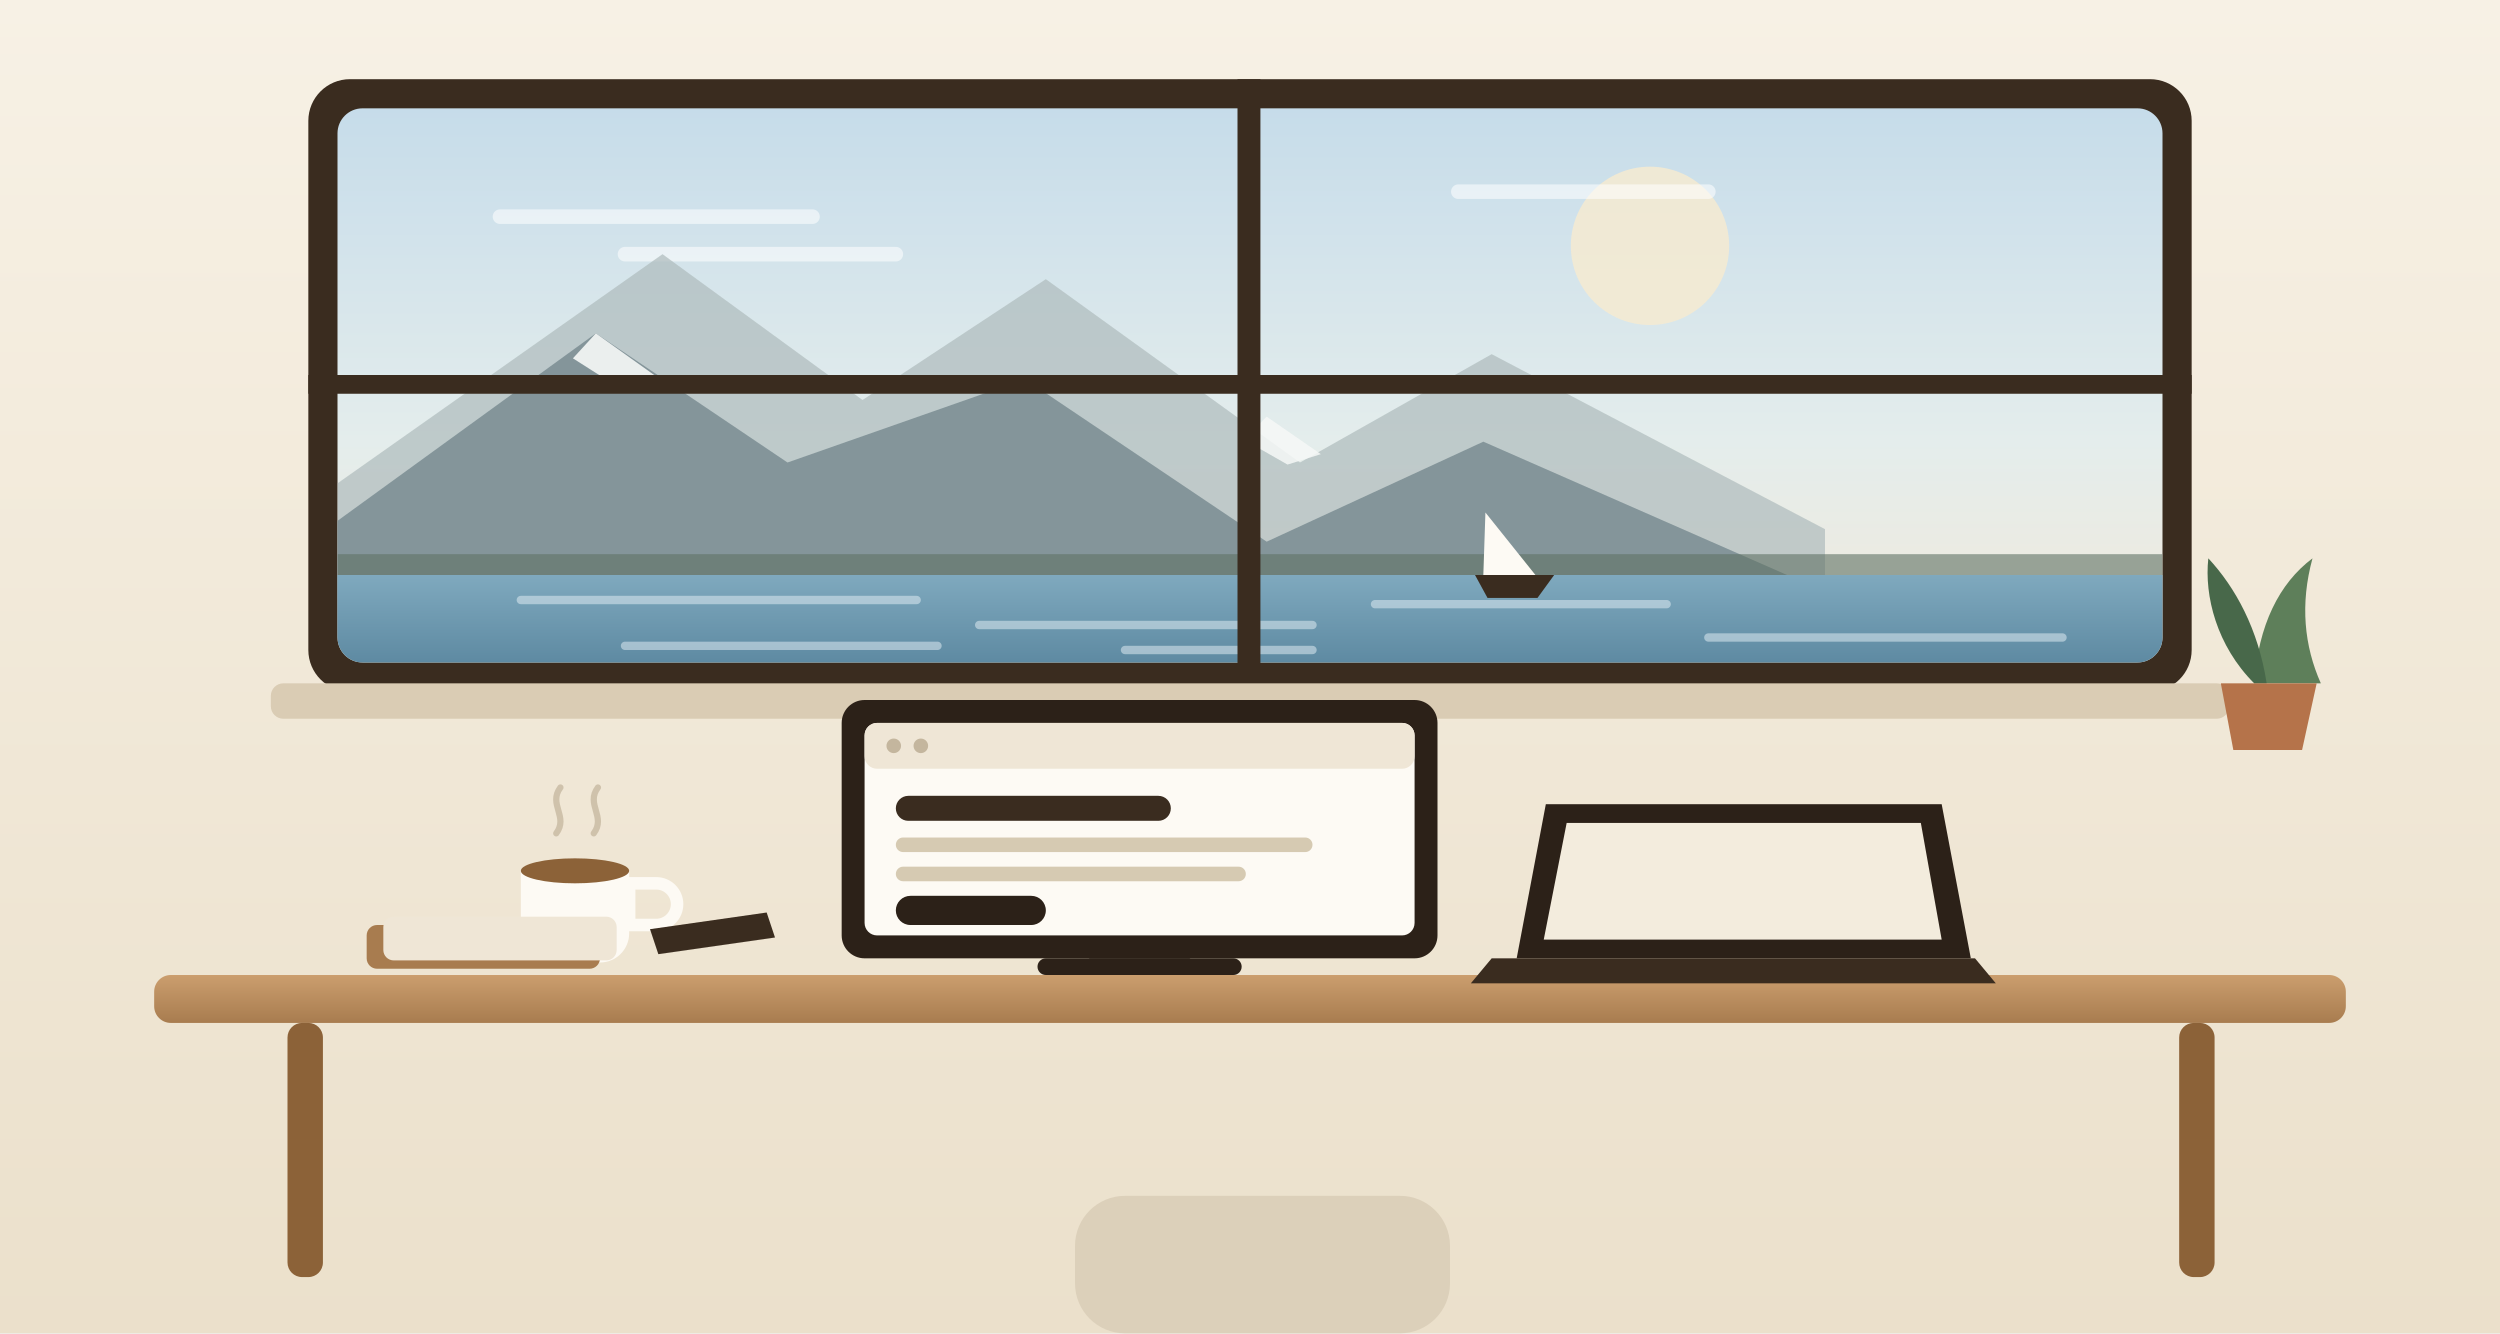
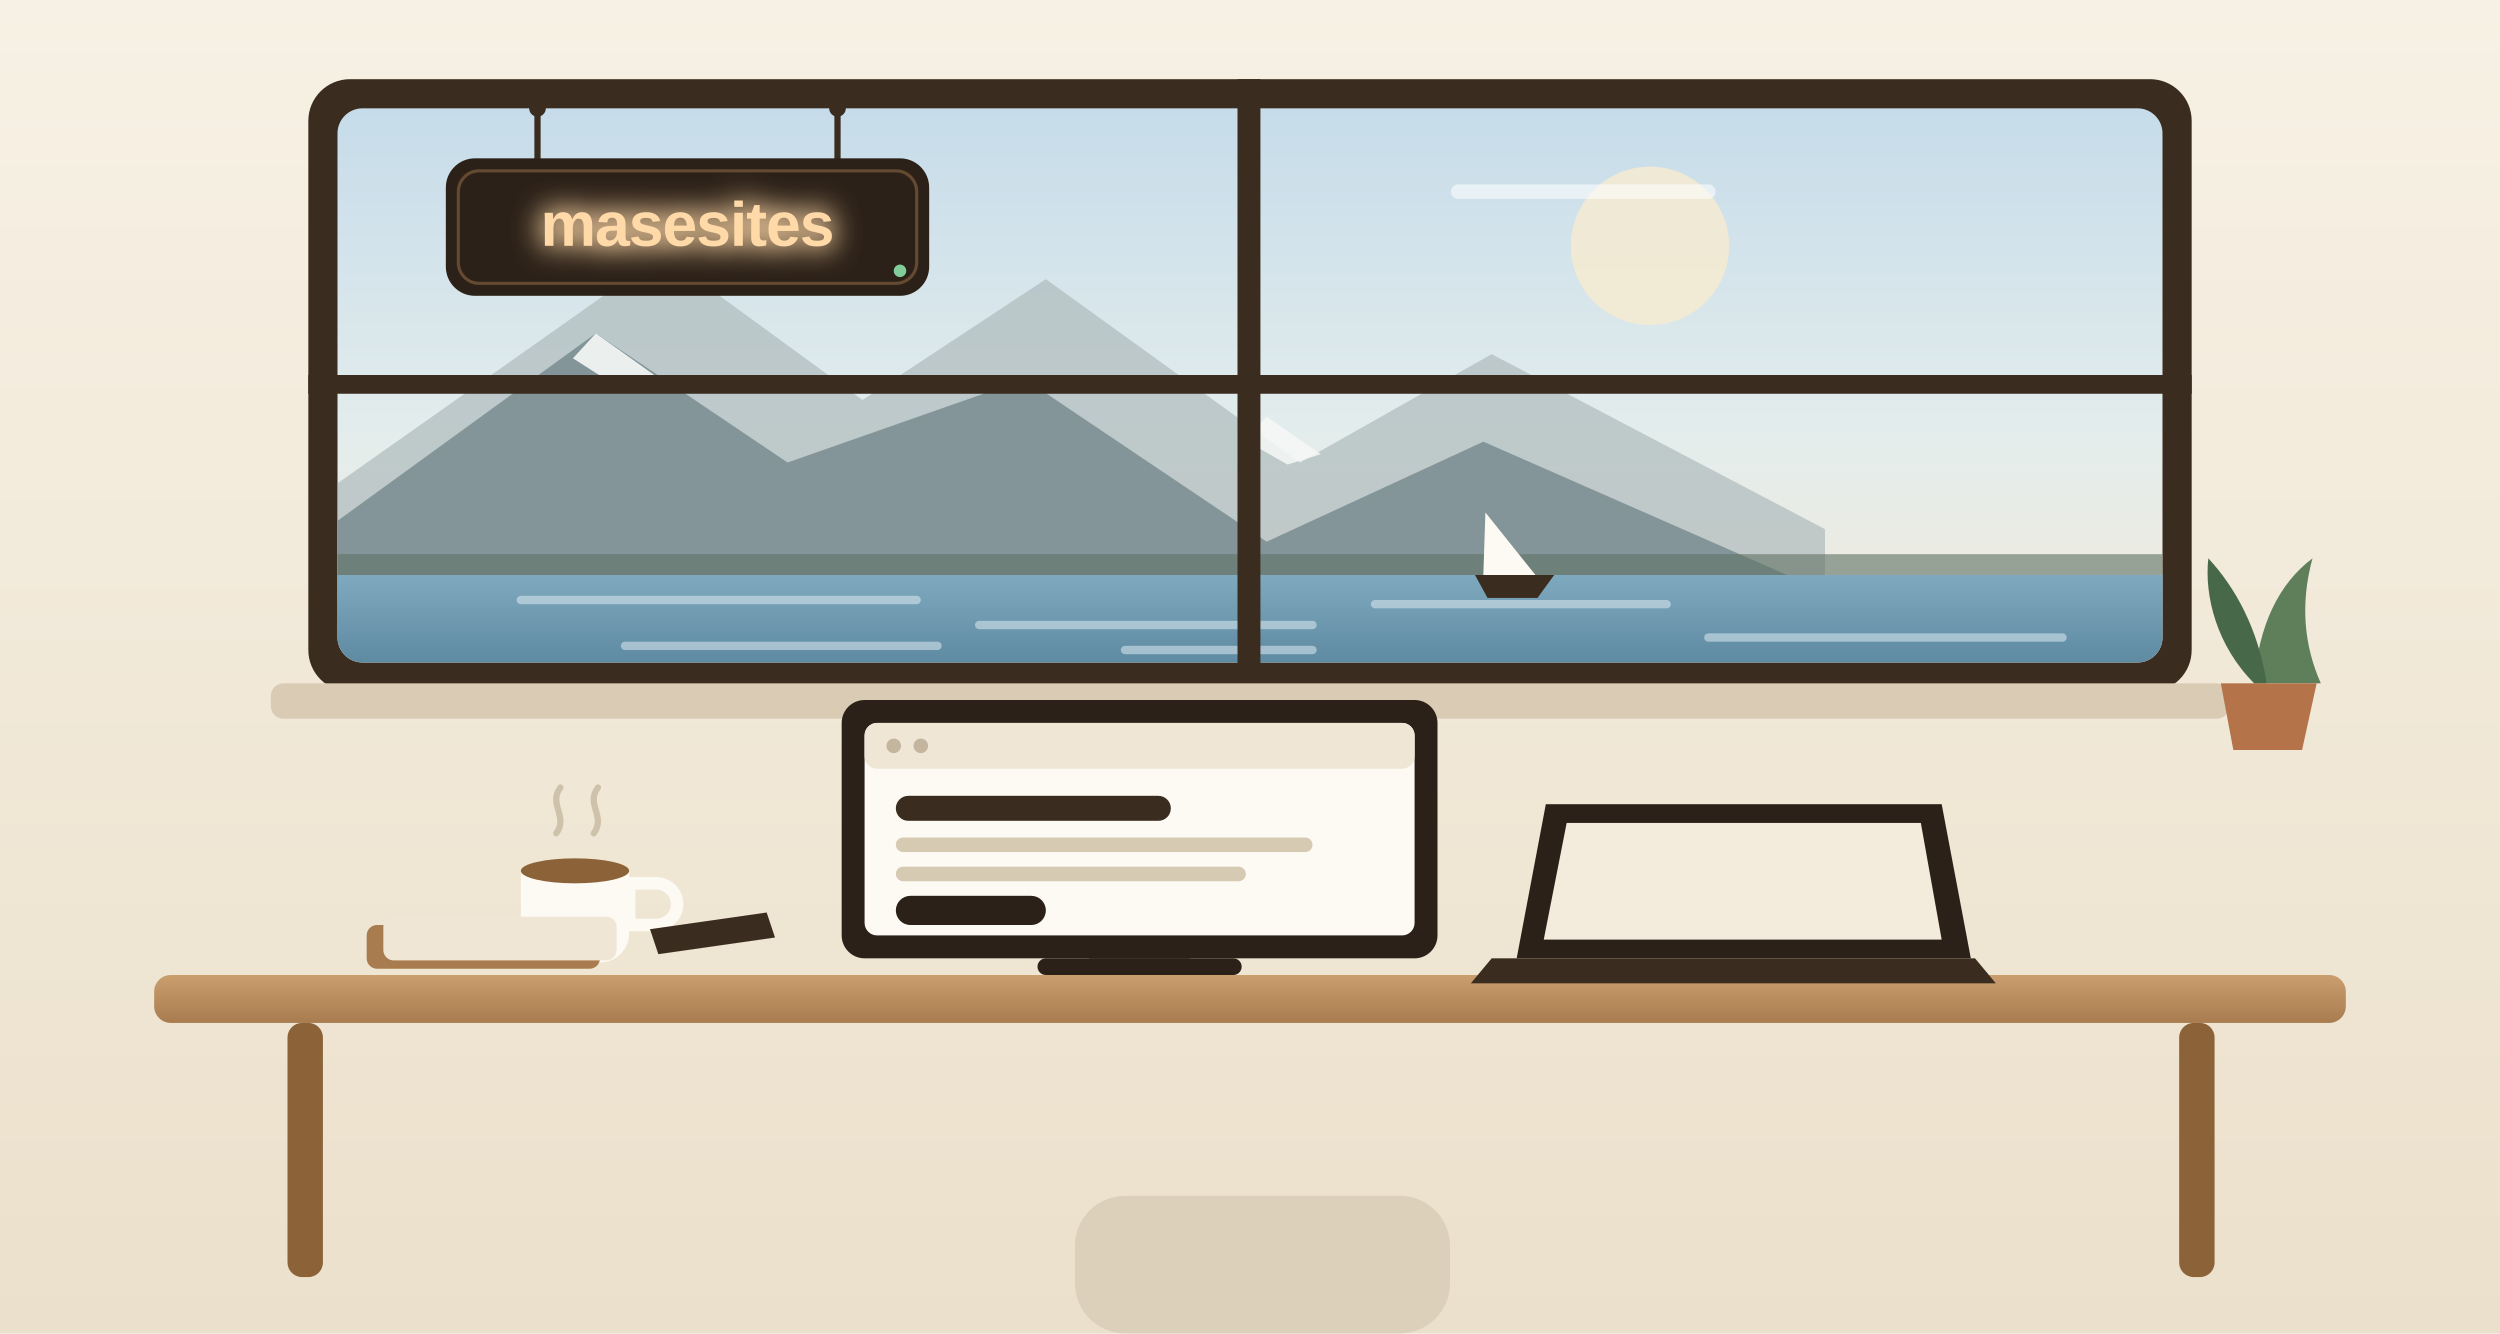
<svg xmlns="http://www.w3.org/2000/svg" viewBox="0 0 1200 640" width="1200" height="640" role="img" aria-label="Illustration unseres Büros: Schreibtisch am Fenster mit Blick auf einen Schweizer See und die Berge">
  <defs>
    <linearGradient id="wand" x1="0" y1="0" x2="0" y2="1">
      <stop offset="0" stop-color="#F7F1E5" />
      <stop offset="1" stop-color="#EBE0CB" />
    </linearGradient>
    <linearGradient id="himmel" x1="0" y1="0" x2="0" y2="1">
      <stop offset="0" stop-color="#C6DCEA" />
      <stop offset="0.6" stop-color="#E4EDEC" />
      <stop offset="1" stop-color="#F2E9DA" />
    </linearGradient>
    <linearGradient id="see" x1="0" y1="0" x2="0" y2="1">
      <stop offset="0" stop-color="#7FA9BE" />
      <stop offset="1" stop-color="#5E8AA2" />
    </linearGradient>
    <linearGradient id="tisch" x1="0" y1="0" x2="0" y2="1">
      <stop offset="0" stop-color="#CB9E6E" />
      <stop offset="1" stop-color="#A87C4F" />
    </linearGradient>
+     <filter id="neonSchein" x="-60%" y="-120%" width="220%" height="340%">
+       <feGaussianBlur stdDeviation="7" result="weich" />
+       <feMerge>
+         <feMergeNode in="weich" />
+         <feMergeNode in="weich" />
+         <feMergeNode in="SourceGraphic" />
+       </feMerge>
+     </filter>
    <clipPath id="scheibe">
      <rect x="162" y="52" width="876" height="266" rx="12" />
    </clipPath>
  </defs>
  <rect width="1200" height="640" fill="url(#wand)" />
  <rect x="148" y="38" width="904" height="294" rx="20" fill="#3A2C1F" />
  <g clip-path="url(#scheibe)">
    <rect x="162" y="52" width="876" height="266" fill="url(#himmel)" />
    <circle cx="792" cy="118" r="38" fill="#F8EBCF" opacity=".8" />
    <path d="M240 104h150M300 122h130M700 92h120" stroke="#FFFFFF" stroke-width="7" stroke-linecap="round" opacity=".55" />
    <path d="M162 232L318 122l96 70 88-58 122 88 92-52 160 84v34H162z" fill="#AEBBBC" opacity=".7" />
    <path d="M162 250L286 160l92 62 114-40 116 78 104-48 164 72v22H162z" fill="#84959A" />
    <path d="M286 160l28 20-17 6-22-14z" fill="#F6F8F7" opacity=".9" />
    <path d="M492 260l-1-1 1 1z" fill="#F6F8F7" />
    <path d="M608 200l26 18-16 5-21-12z" fill="#F6F8F7" opacity=".85" />
    <rect x="162" y="266" width="876" height="10" fill="#5F7264" opacity=".6" />
    <rect x="162" y="276" width="876" height="42" fill="url(#see)" />
    <path d="M250 288h190M470 300h160M300 310h150M660 290h140M820 306h170M540 312h90" stroke="#DCEAF1" stroke-width="4" stroke-linecap="round" opacity=".55" />
    <path d="M712 276l1-30 24 30z" fill="#FDFAF4" />
    <path d="M708 276h38l-8 11h-24z" fill="#3A2C1F" />
+   </g>
+   <g>
+     <path d="M258 52v26M402 52v26" stroke="#3A2C1F" stroke-width="3" stroke-linecap="round" />
+     <circle cx="258" cy="52" r="4" fill="#3A2C1F" />
+     <circle cx="402" cy="52" r="4" fill="#3A2C1F" />
+     <rect x="214" y="76" width="232" height="66" rx="14" fill="#2C2118" />
+     <rect x="220" y="82" width="220" height="54" rx="10" fill="none" stroke="#A87C4F" stroke-width="1.5" opacity=".45" />
+     <g filter="url(#neonSchein)">
+       <text x="330" y="118" text-anchor="middle" font-family="Outfit, 'Segoe UI', 'Trebuchet MS', Arial, sans-serif" font-size="30" font-weight="700" letter-spacing="-0.5" fill="#FFD9A8">masesites</text>
+     </g>
+     <circle cx="432" cy="130" r="3" fill="#8BE0A8" opacity=".9" />
  </g>
  <rect x="594" y="38" width="11" height="294" fill="#3A2C1F" />
  <rect x="148" y="180" width="904" height="9" fill="#3A2C1F" />
  <rect x="130" y="328" width="940" height="17" rx="6" fill="#DACCB4" />
  <path d="M1082 328c2-28 12-48 28-60-6 22-4 42 4 60z" fill="#5E7F5A" />
  <path d="M1082 328c-18-18-24-42-22-60 13 14 24 34 28 60z" fill="#48684A" />
  <path d="M1066 328h46l-7 32h-33z" fill="#B5734A" />
  <rect x="74" y="468" width="1052" height="23" rx="8" fill="url(#tisch)" />
  <rect x="138" y="491" width="17" height="122" rx="7" fill="#8C6238" />
  <rect x="1046" y="491" width="17" height="122" rx="7" fill="#8C6238" />
  <rect x="404" y="336" width="286" height="124" rx="11" fill="#2C2118" />
  <rect x="415" y="347" width="264" height="102" rx="6" fill="#FDFAF4" />
  <rect x="415" y="347" width="264" height="22" rx="6" fill="#EFE6D6" />
  <circle cx="429" cy="358" r="3.5" fill="#C4B69E" />
  <circle cx="442" cy="358" r="3.5" fill="#C4B69E" />
  <rect x="430" y="382" width="132" height="12" rx="6" fill="#3A2C1F" />
  <rect x="430" y="402" width="200" height="7" rx="3.5" fill="#D6CAB2" />
  <rect x="430" y="416" width="168" height="7" rx="3.5" fill="#D6CAB2" />
  <rect x="430" y="430" width="72" height="14" rx="7" fill="#2C2118" />
  <path d="M523 460h48l10 8h-68z" fill="#2C2118" />
  <rect x="498" y="460" width="98" height="8" rx="4" fill="#2C2118" />
  <path d="M742 386h190l14 74H728z" fill="#2C2118" />
  <path d="M752 395h170l10 56H741z" fill="#F3ECDD" />
  <path d="M716 460h232l10 12H706z" fill="#3A2C1F" />
  <path d="M250 418h52v30a14 14 0 0 1-14 14h-24a14 14 0 0 1-14-14z" fill="#FDFAF4" />
  <path d="M302 424h13a10 10 0 0 1 0 20h-13z" fill="none" stroke="#FDFAF4" stroke-width="6" />
  <ellipse cx="276" cy="418" rx="26" ry="6" fill="#8C6238" />
  <path d="M267 400c6-8-4-14 2-22M285 400c6-8-4-14 2-22" stroke="#C4B69E" stroke-width="3" stroke-linecap="round" fill="none" opacity=".75" />
  <rect x="176" y="444" width="112" height="21" rx="5" fill="#A87C4F" />
  <rect x="184" y="440" width="112" height="21" rx="5" fill="#EFE6D6" />
  <path d="M312 446l56-8 4 12-56 8z" fill="#3A2C1F" />
  <rect x="516" y="574" width="180" height="66" rx="24" fill="#DCD0BA" />
</svg>
